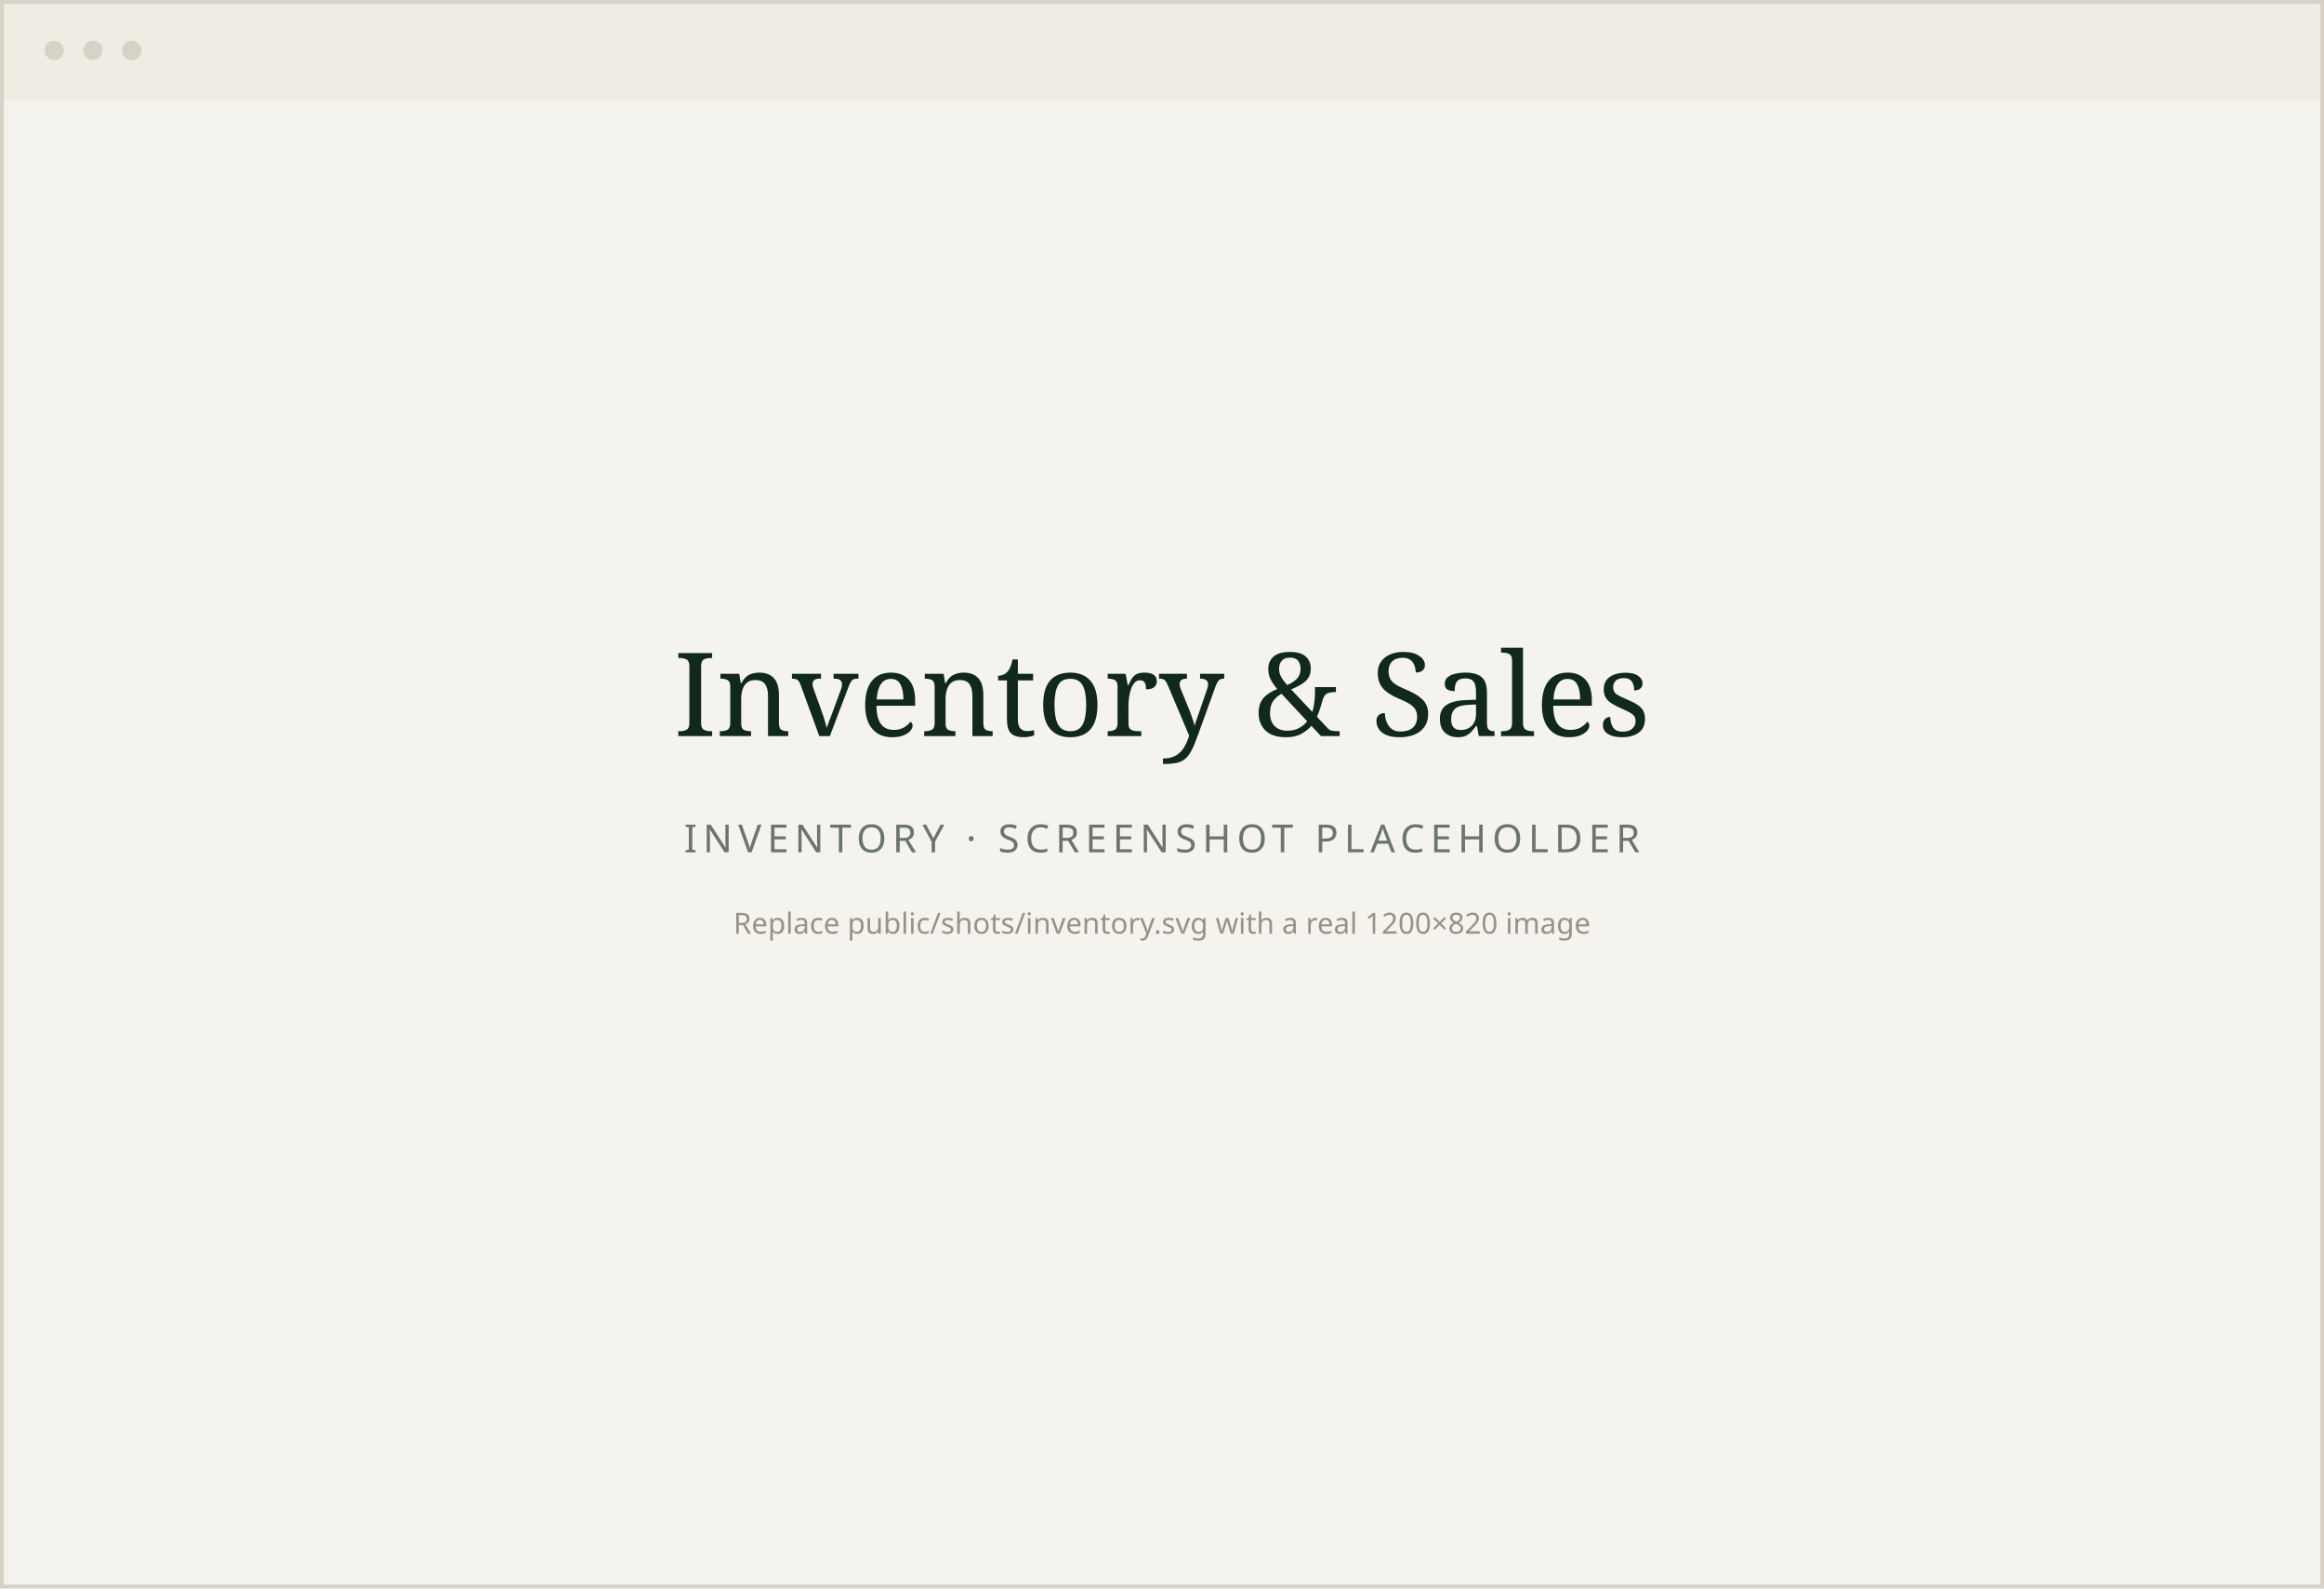
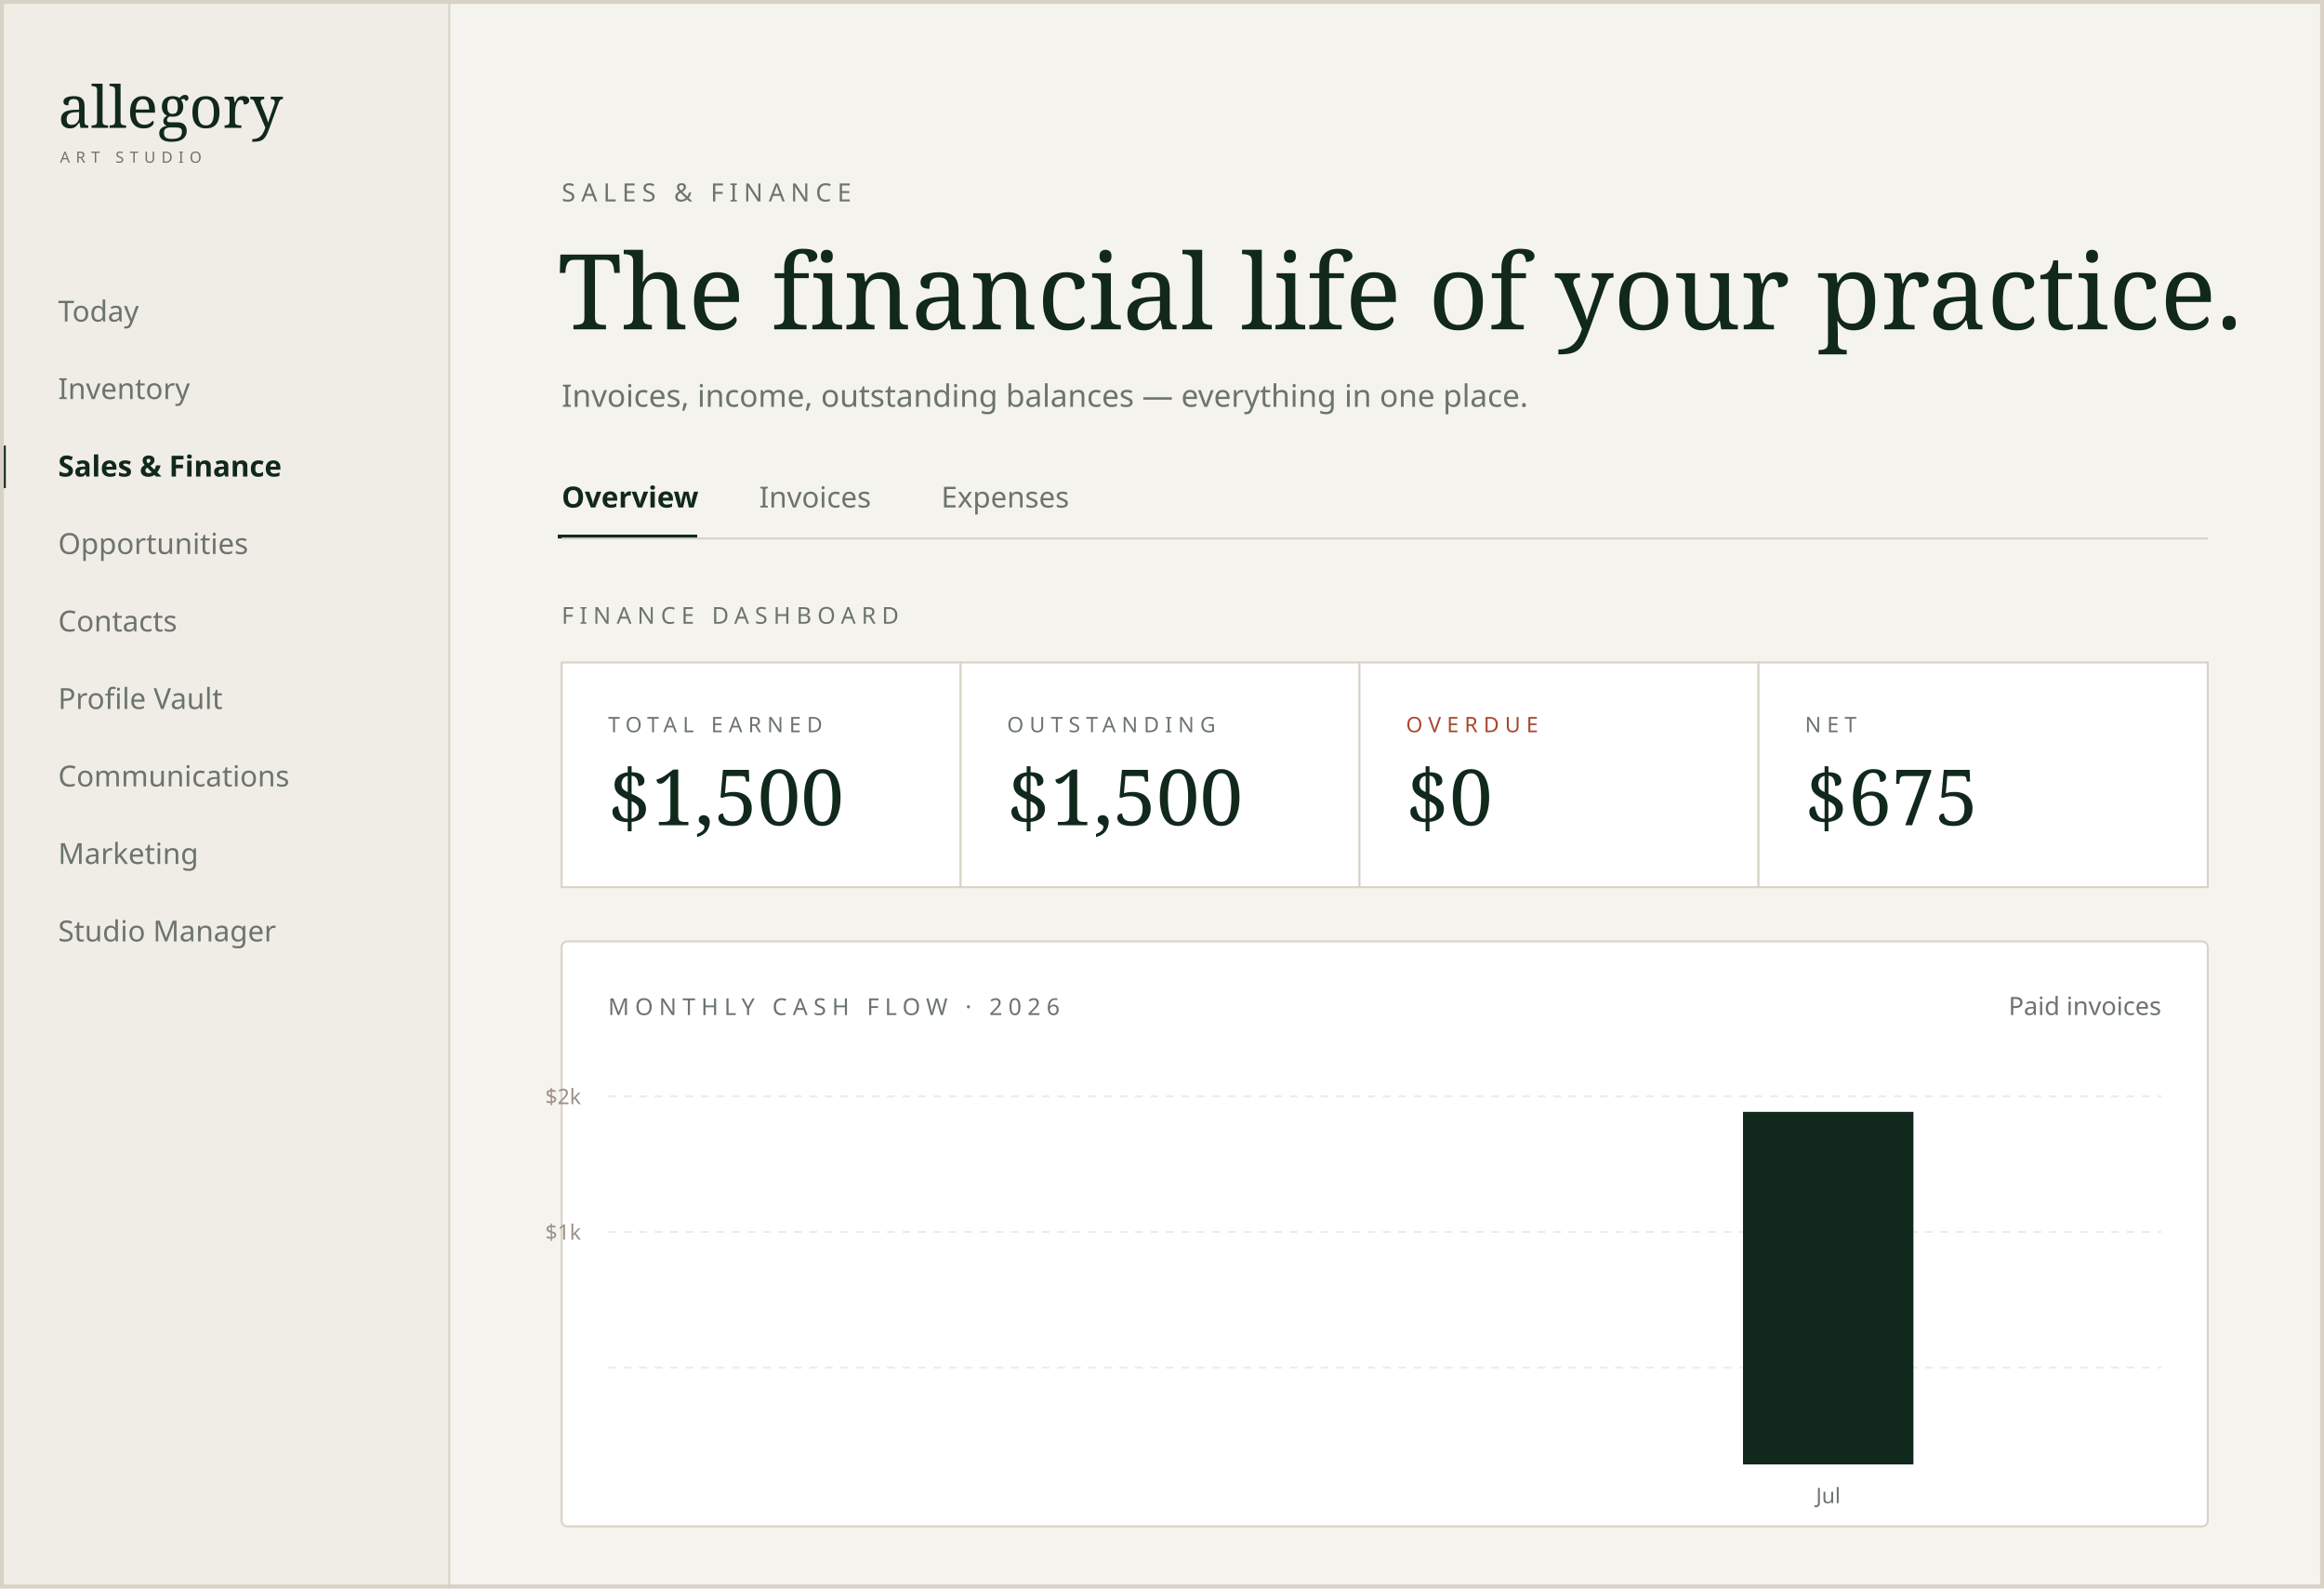
- <svg xmlns="http://www.w3.org/2000/svg" viewBox="0 0 1200 820" role="img" aria-label="Inventory and sales screenshot placeholder">
+ <svg xmlns="http://www.w3.org/2000/svg" viewBox="0 0 1200 820" role="img" aria-label="Allegory Art Studio — Sales &amp; Finance dashboard">
+   <defs>
+     <style>
+       .d{font-family:'Cormorant Garamond',Georgia,serif}
+       .b{font-family:'Work Sans',system-ui,sans-serif}
+       .eye{font-family:'Work Sans',system-ui,sans-serif;letter-spacing:3px}
+     </style>
+   </defs>
  <rect width="1200" height="820" fill="#f5f3ee" />
-   <rect x="0" y="0" width="1200" height="52" fill="#efece4" />
-   <circle cx="28" cy="26" r="5" fill="#d8d2c6" />
-   <circle cx="48" cy="26" r="5" fill="#d8d2c6" />
-   <circle cx="68" cy="26" r="5" fill="#d8d2c6" />
-   <text x="600" y="380" text-anchor="middle" font-family="'Cormorant Garamond',Georgia,serif" font-size="60" fill="#11281c">Inventory &amp; Sales</text>
-   <text x="600" y="440" text-anchor="middle" font-family="'Work Sans',system-ui,sans-serif" font-size="20" letter-spacing="3" fill="#6b746d">INVENTORY · SCREENSHOT PLACEHOLDER</text>
-   <text x="600" y="482" text-anchor="middle" font-family="'Work Sans',system-ui,sans-serif" font-size="15" fill="#9a9086">Replace public/shots/inventory.svg with a real 1200×820 image</text>
+   <rect x="0" y="0" width="232" height="820" fill="#f0ede6" />
+   <line x1="232" y1="0" x2="232" y2="820" stroke="#d8d2c6" />
+   <text x="30" y="66" class="d" font-size="30" fill="#11281c">allegory</text>
+   <text x="31" y="84" class="eye" font-size="8" fill="#6b746d">ART STUDIO</text>
+   <text x="30" y="166" class="b" font-size="15" fill="#6b746d">Today</text>
+   <text x="30" y="206" class="b" font-size="15" fill="#6b746d">Inventory</text>
+   <rect x="0" y="230" width="3" height="22" fill="#11281c" />
+   <text x="30" y="246" class="b" font-size="15" font-weight="600" fill="#11281c">Sales &amp; Finance</text>
+   <text x="30" y="286" class="b" font-size="15" fill="#6b746d">Opportunities</text>
+   <text x="30" y="326" class="b" font-size="15" fill="#6b746d">Contacts</text>
+   <text x="30" y="366" class="b" font-size="15" fill="#6b746d">Profile Vault</text>
+   <text x="30" y="406" class="b" font-size="15" fill="#6b746d">Communications</text>
+   <text x="30" y="446" class="b" font-size="15" fill="#6b746d">Marketing</text>
+   <text x="30" y="486" class="b" font-size="15" fill="#6b746d">Studio Manager</text>
+   <text x="290" y="104" class="eye" font-size="13" fill="#6b746d">SALES &amp; FINANCE</text>
+   <text x="288" y="170" class="d" font-size="54" fill="#11281c">The financial life of your practice.</text>
+   <text x="290" y="210" class="b" font-size="16" fill="#6b746d">Invoices, income, outstanding balances — everything in one place.</text>
+   <text x="290" y="262" class="b" font-size="15" font-weight="600" fill="#11281c">Overview</text>
+   <rect x="288" y="276" width="72" height="2" fill="#11281c" />
+   <text x="392" y="262" class="b" font-size="15" fill="#6b746d">Invoices</text>
+   <text x="486" y="262" class="b" font-size="15" fill="#6b746d">Expenses</text>
+   <line x1="290" y1="278" x2="1140" y2="278" stroke="#d8d2c6" />
+   <text x="290" y="322" class="eye" font-size="12" fill="#6b746d">FINANCE DASHBOARD</text>
+   <g>
+     <rect x="290" y="342" width="206" height="116" fill="#ffffff" stroke="#d8d2c6" />
+     <rect x="496" y="342" width="206" height="116" fill="#ffffff" stroke="#d8d2c6" />
+     <rect x="702" y="342" width="206" height="116" fill="#ffffff" stroke="#d8d2c6" />
+     <rect x="908" y="342" width="232" height="116" fill="#ffffff" stroke="#d8d2c6" />
+     <text x="314" y="378" class="eye" font-size="11" fill="#6b746d">TOTAL EARNED</text>
+     <text x="314" y="426" class="d" font-size="40" fill="#11281c">$1,500</text>
+     <text x="520" y="378" class="eye" font-size="11" fill="#6b746d">OUTSTANDING</text>
+     <text x="520" y="426" class="d" font-size="40" fill="#11281c">$1,500</text>
+     <text x="726" y="378" class="eye" font-size="11" fill="#a8472f">OVERDUE</text>
+     <text x="726" y="426" class="d" font-size="40" fill="#11281c">$0</text>
+     <text x="932" y="378" class="eye" font-size="11" fill="#6b746d">NET</text>
+     <text x="932" y="426" class="d" font-size="40" fill="#11281c">$675</text>
+   </g>
+   <rect x="290" y="486" width="850" height="302" rx="3" fill="#ffffff" stroke="#d8d2c6" />
+   <text x="314" y="524" class="eye" font-size="12" fill="#6b746d">MONTHLY CASH FLOW · 2026</text>
+   <text x="1116" y="524" text-anchor="end" class="b" font-size="13" fill="#6b746d">Paid invoices</text>
+   <line x1="314" y1="566" x2="1116" y2="566" stroke="#efece4" stroke-dasharray="4 4" />
+   <line x1="314" y1="636" x2="1116" y2="636" stroke="#efece4" stroke-dasharray="4 4" />
+   <line x1="314" y1="706" x2="1116" y2="706" stroke="#efece4" stroke-dasharray="4 4" />
+   <text x="300" y="570" text-anchor="end" class="b" font-size="11" fill="#9a9086">$2k</text>
+   <text x="300" y="640" text-anchor="end" class="b" font-size="11" fill="#9a9086">$1k</text>
+   <rect x="900" y="574" width="88" height="182" fill="#11281c" />
+   <text x="944" y="776" text-anchor="middle" class="b" font-size="11" fill="#6b746d">Jul</text>
  <rect x="1" y="1" width="1198" height="818" fill="none" stroke="#d8d2c6" stroke-width="2" />
</svg>
